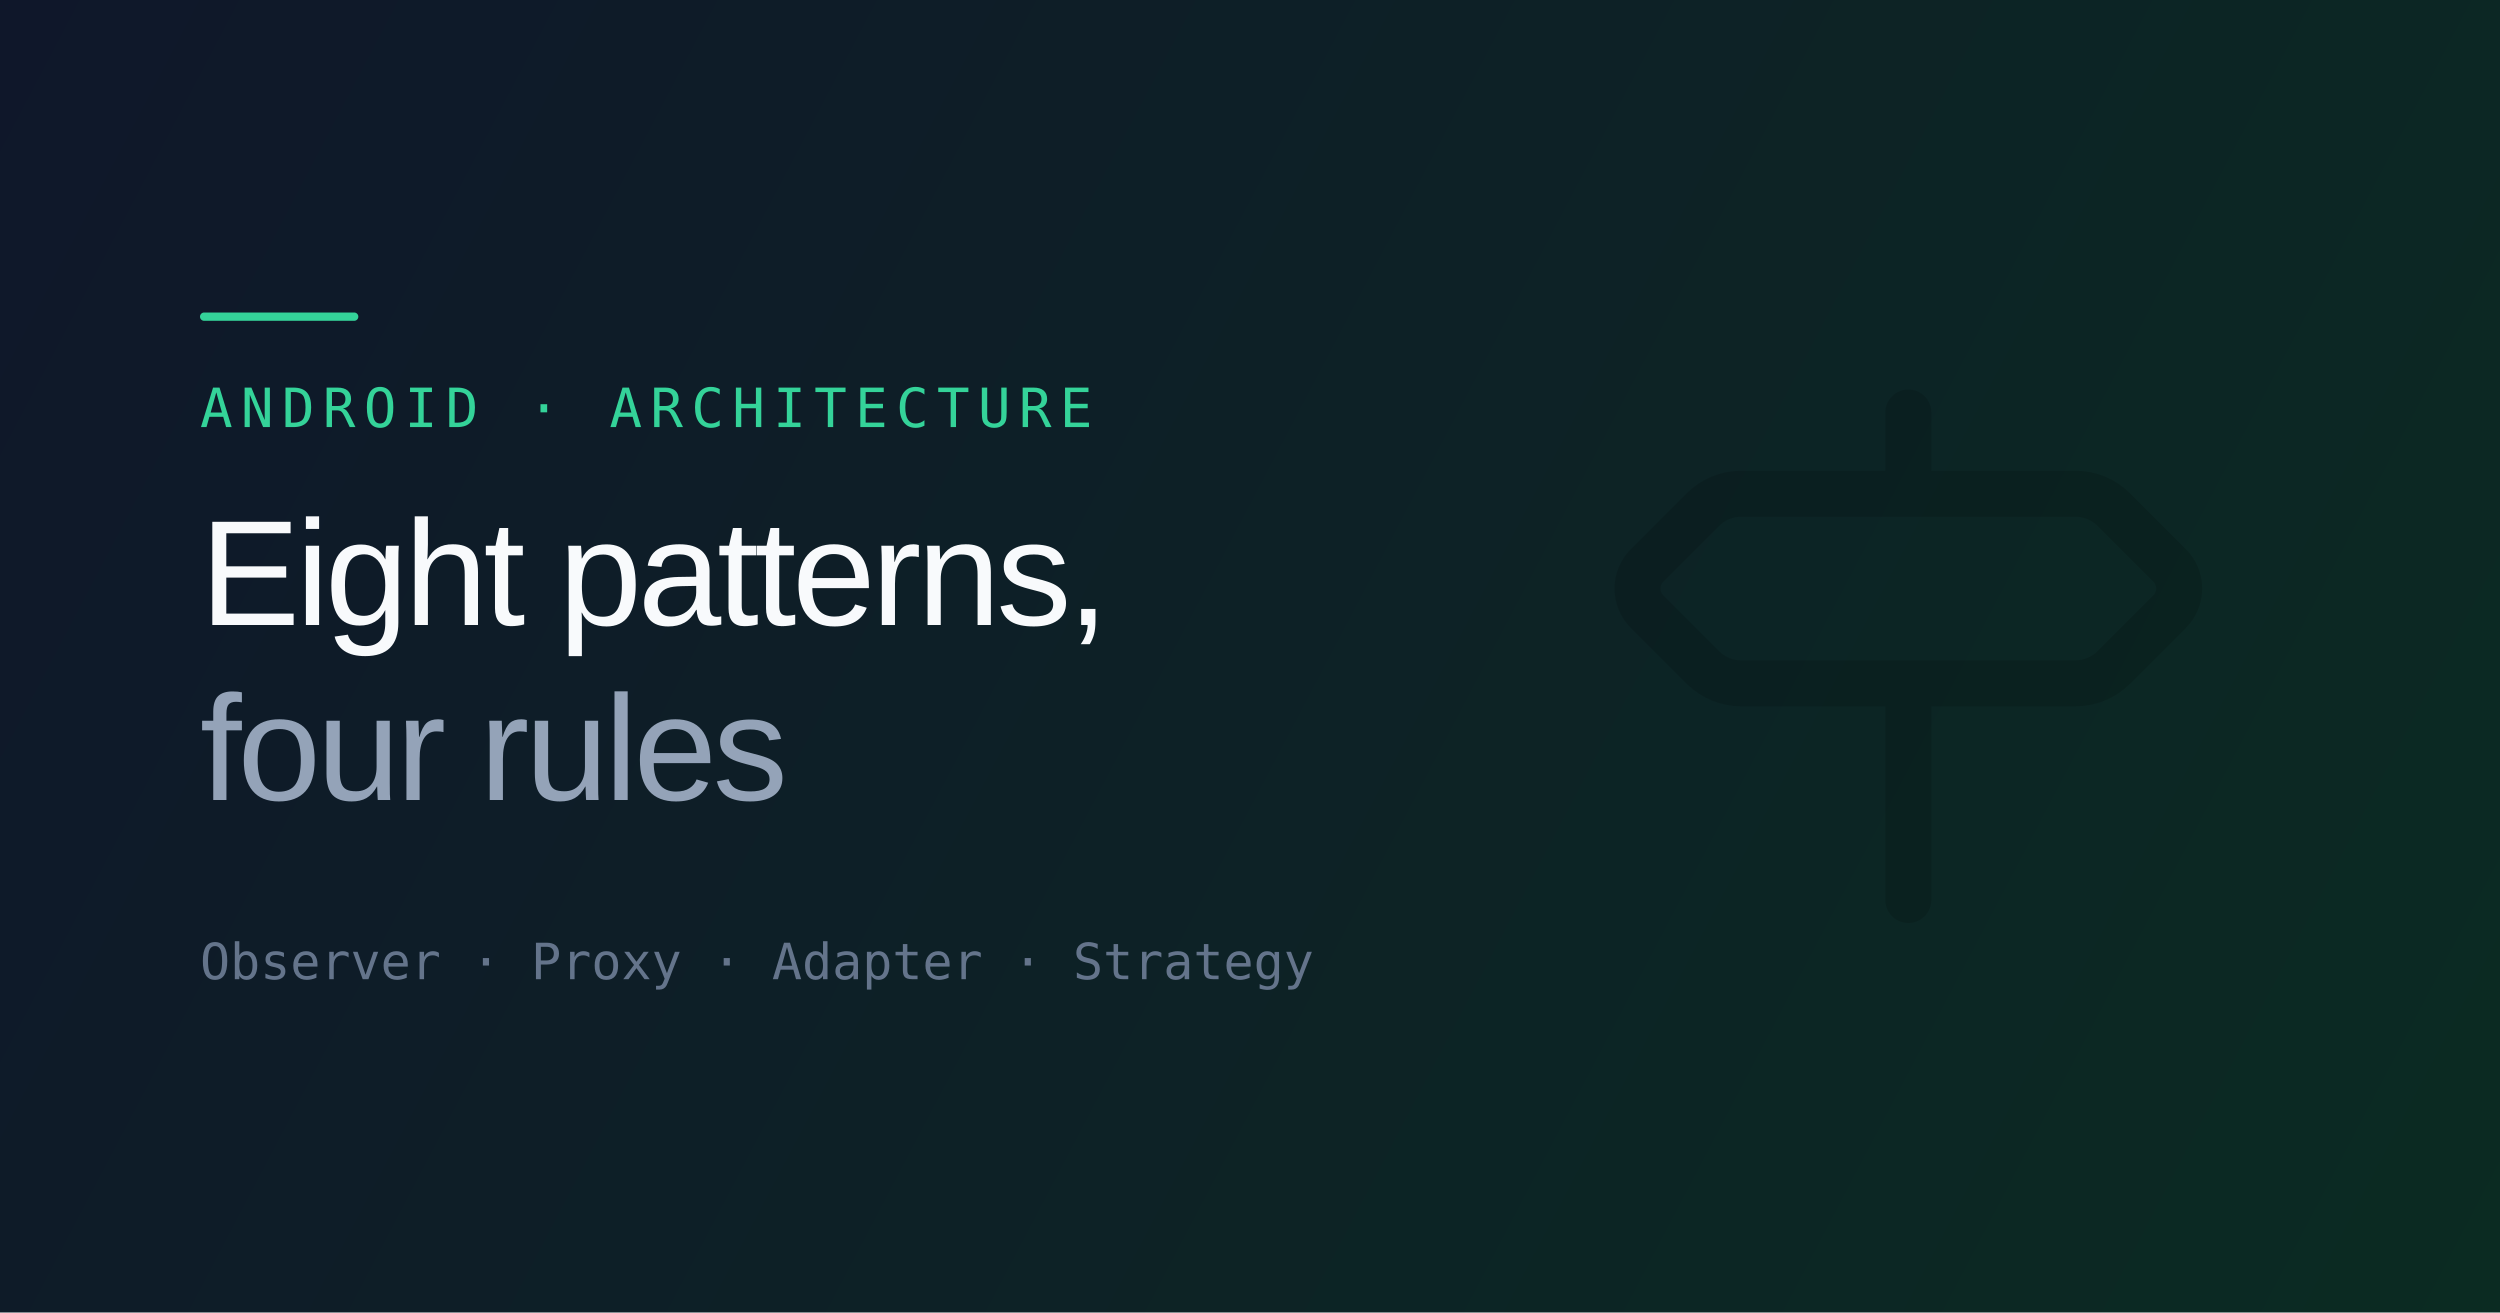
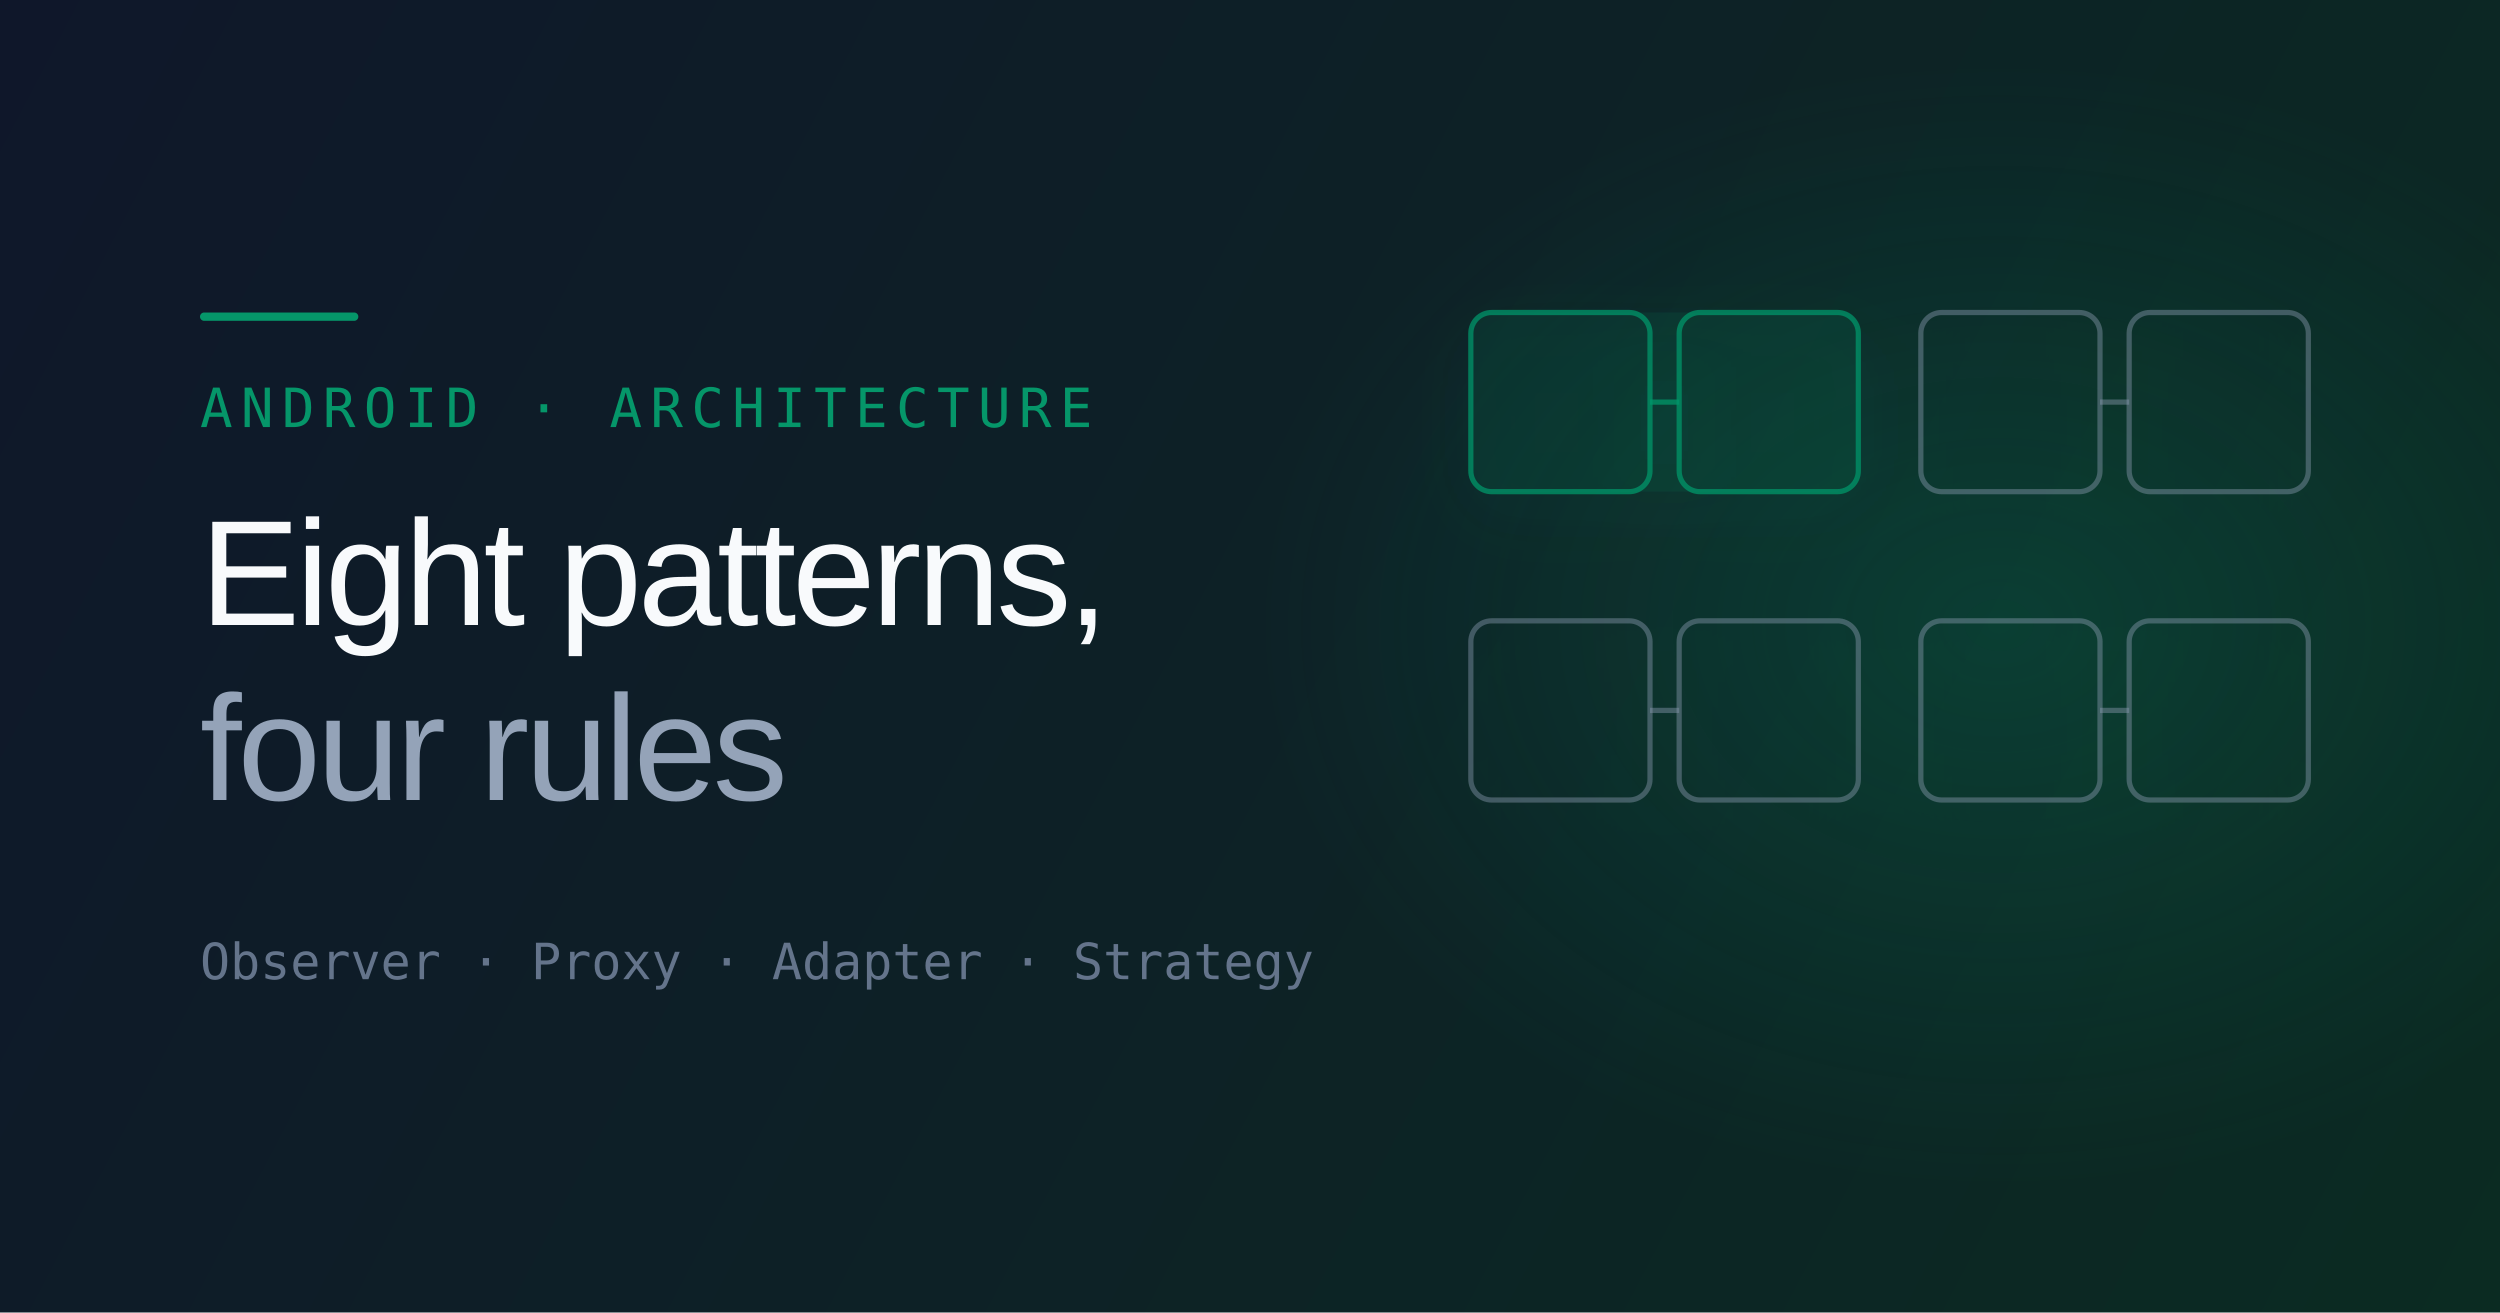
<svg xmlns="http://www.w3.org/2000/svg" viewBox="0 0 1200 630" fill="none" role="img" aria-label="Design patterns banner — eight patterns, four rules.">
  <defs>
-     <linearGradient id="bg-gofpatternsandroid" x1="0" y1="0" x2="1200" y2="630" gradientUnits="userSpaceOnUse">
+     <linearGradient id="bg-gofpatternsandroid-dark" x1="0" y1="0" x2="1200" y2="630" gradientUnits="userSpaceOnUse">
      <stop offset="0%" stop-color="#0F172A" />
      <stop offset="100%" stop-color="#0B2B22" />
    </linearGradient>
+     <radialGradient id="glow-gofpatternsandroid-dark" cx="50%" cy="50%" r="50%">
+       <stop offset="0%" stop-color="#059669" stop-opacity="0.22" />
+       <stop offset="100%" stop-color="#059669" stop-opacity="0" />
+     </radialGradient>
+     <filter id="lift-gofpatternsandroid-dark" x="-30%" y="-30%" width="160%" height="160%">
+       <feDropShadow dx="0" dy="10" stdDeviation="18" flood-color="#059669" flood-opacity="0.275" />
+     </filter>
  </defs>
-   <rect width="1200" height="630" fill="url(#bg-gofpatternsandroid)" />
-   <g opacity="0.13" transform="translate(760 159) scale(13)" fill="none" stroke="#34D399" stroke-width="1.4" stroke-linecap="round" stroke-linejoin="round">
-     <path fill="none" stroke="currentColor" stroke-linecap="round" stroke-linejoin="round" stroke-width="1.7" d="M12 13v8m0-18v3m-9.646 4.354a1.207 1.207 0 0 1 0-1.708l2.06-2.06A2 2 0 0 1 5.828 6h12.344a2 2 0 0 1 1.414.586l2.06 2.06a1.207 1.207 0 0 1 0 1.708l-2.06 2.06a2 2 0 0 1-1.414.586H5.828a2 2 0 0 1-1.414-.586z" />
+   <rect width="1200" height="630" fill="url(#bg-gofpatternsandroid-dark)" />
+   <ellipse cx="960" cy="300" rx="360" ry="270" fill="url(#glow-gofpatternsandroid-dark)" />
+   <g filter="url(#lift-gofpatternsandroid-dark)">
+     <rect x="706" y="150" width="86" height="86" rx="10" fill="none" stroke="#059669" stroke-width="2.5" opacity="0.75" />
+     <rect x="806" y="150" width="86" height="86" rx="10" fill="none" stroke="#059669" stroke-width="2.5" opacity="0.75" />
+     <path d="M792 193 h14" stroke="#059669" stroke-width="2.5" opacity="0.75" />
+     <rect x="706" y="150" width="186" height="86" rx="10" fill="#059669" opacity="0.1" />
+     <rect x="922" y="150" width="86" height="86" rx="10" fill="none" stroke="#94A3B8" stroke-width="2.5" opacity="0.4" />
+     <rect x="1022" y="150" width="86" height="86" rx="10" fill="none" stroke="#94A3B8" stroke-width="2.5" opacity="0.4" />
+     <path d="M1008 193 h14" stroke="#94A3B8" stroke-width="2.5" opacity="0.4" />
+     <rect x="706" y="298" width="86" height="86" rx="10" fill="none" stroke="#94A3B8" stroke-width="2.5" opacity="0.4" />
+     <rect x="806" y="298" width="86" height="86" rx="10" fill="none" stroke="#94A3B8" stroke-width="2.5" opacity="0.4" />
+     <path d="M792 341 h14" stroke="#94A3B8" stroke-width="2.5" opacity="0.4" />
+     <rect x="922" y="298" width="86" height="86" rx="10" fill="none" stroke="#94A3B8" stroke-width="2.5" opacity="0.4" />
+     <rect x="1022" y="298" width="86" height="86" rx="10" fill="none" stroke="#94A3B8" stroke-width="2.5" opacity="0.4" />
+     <path d="M1008 341 h14" stroke="#94A3B8" stroke-width="2.5" opacity="0.4" />
  </g>
-   <rect x="96" y="150" width="76" height="4" rx="2" fill="#34D399" />
-   <text x="96" y="205" font-family="'IBM Plex Mono',ui-monospace,monospace" font-size="26" letter-spacing="4" fill="#34D399">ANDROID · ARCHITECTURE</text>
+   <rect x="96" y="150" width="76" height="4" rx="2" fill="#059669" />
+   <text x="96" y="205" font-family="'IBM Plex Mono',ui-monospace,monospace" font-size="26" letter-spacing="4" fill="#059669">ANDROID · ARCHITECTURE</text>
  <text x="96" y="300" font-family="Switzer,'Helvetica Neue',Arial,sans-serif" font-size="72" font-weight="500" letter-spacing="-2" fill="#F8FAFC">Eight patterns,</text>
  <text x="96" y="384" font-family="Switzer,'Helvetica Neue',Arial,sans-serif" font-size="72" font-weight="500" letter-spacing="-2" fill="#94A3B8">four rules</text>
  <text x="96" y="470" font-family="'IBM Plex Mono',ui-monospace,monospace" font-size="24" fill="#64748B">Observer · Proxy · Adapter · Strategy</text>
</svg>
